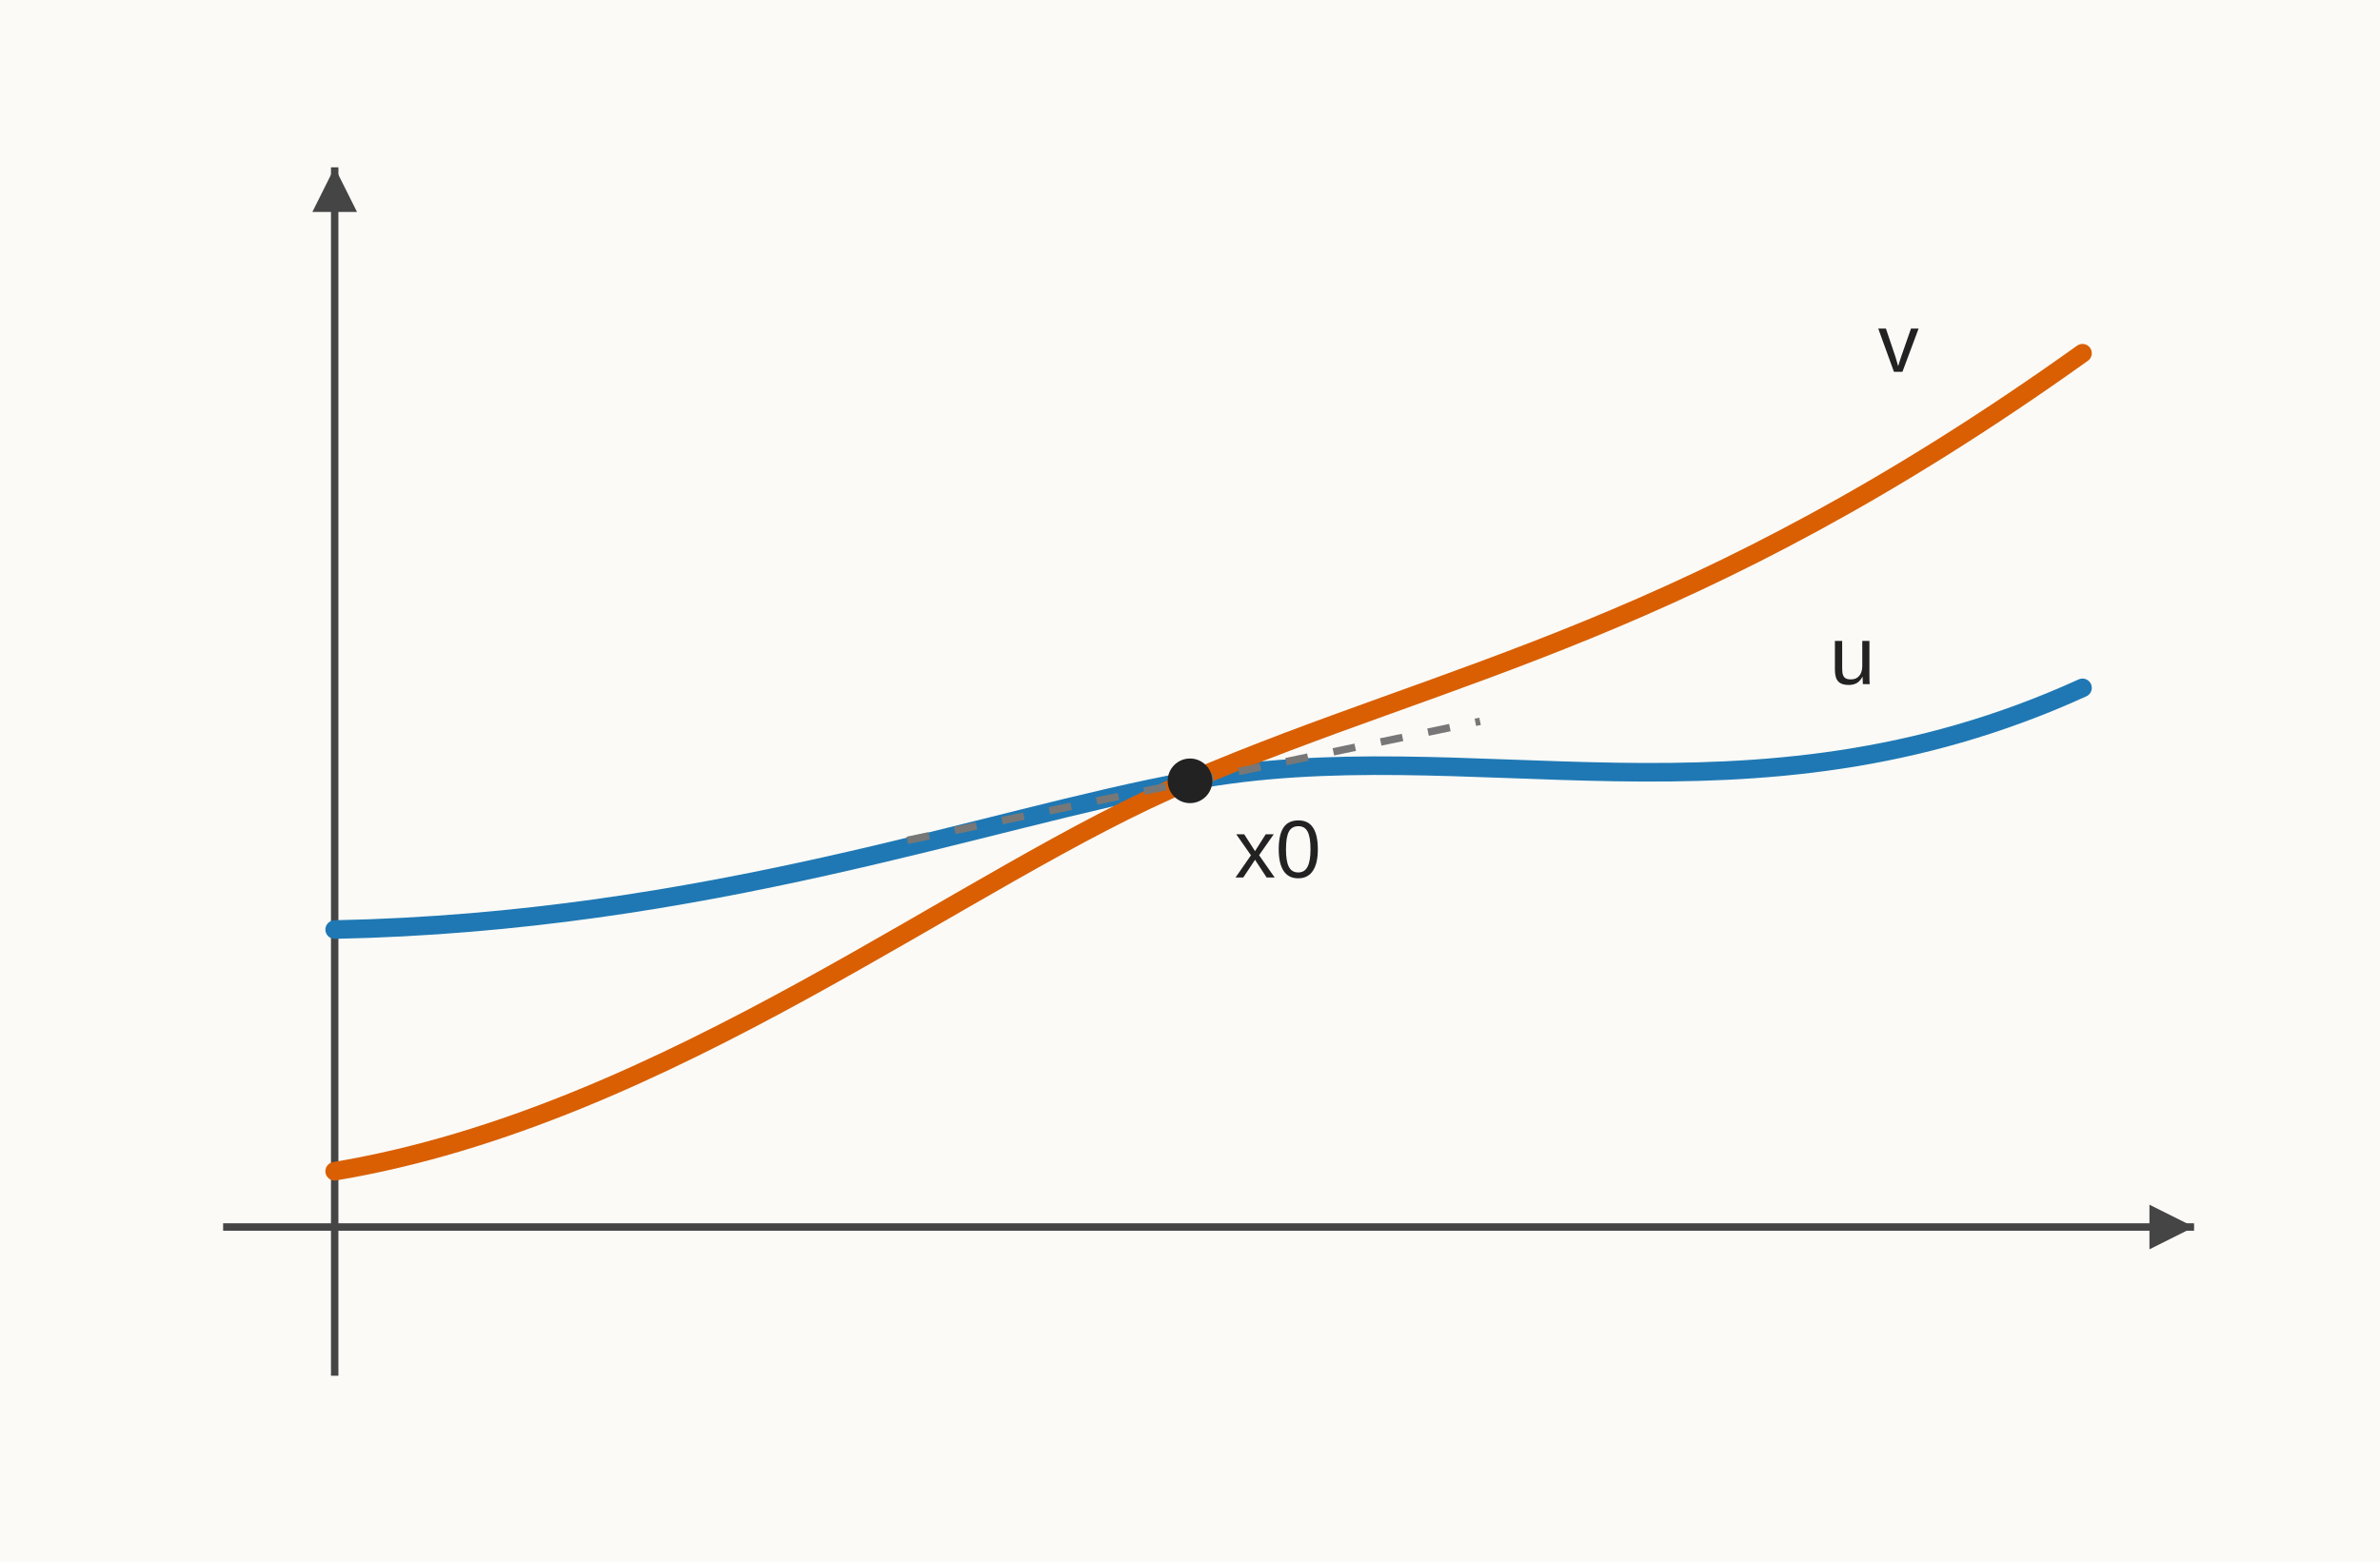
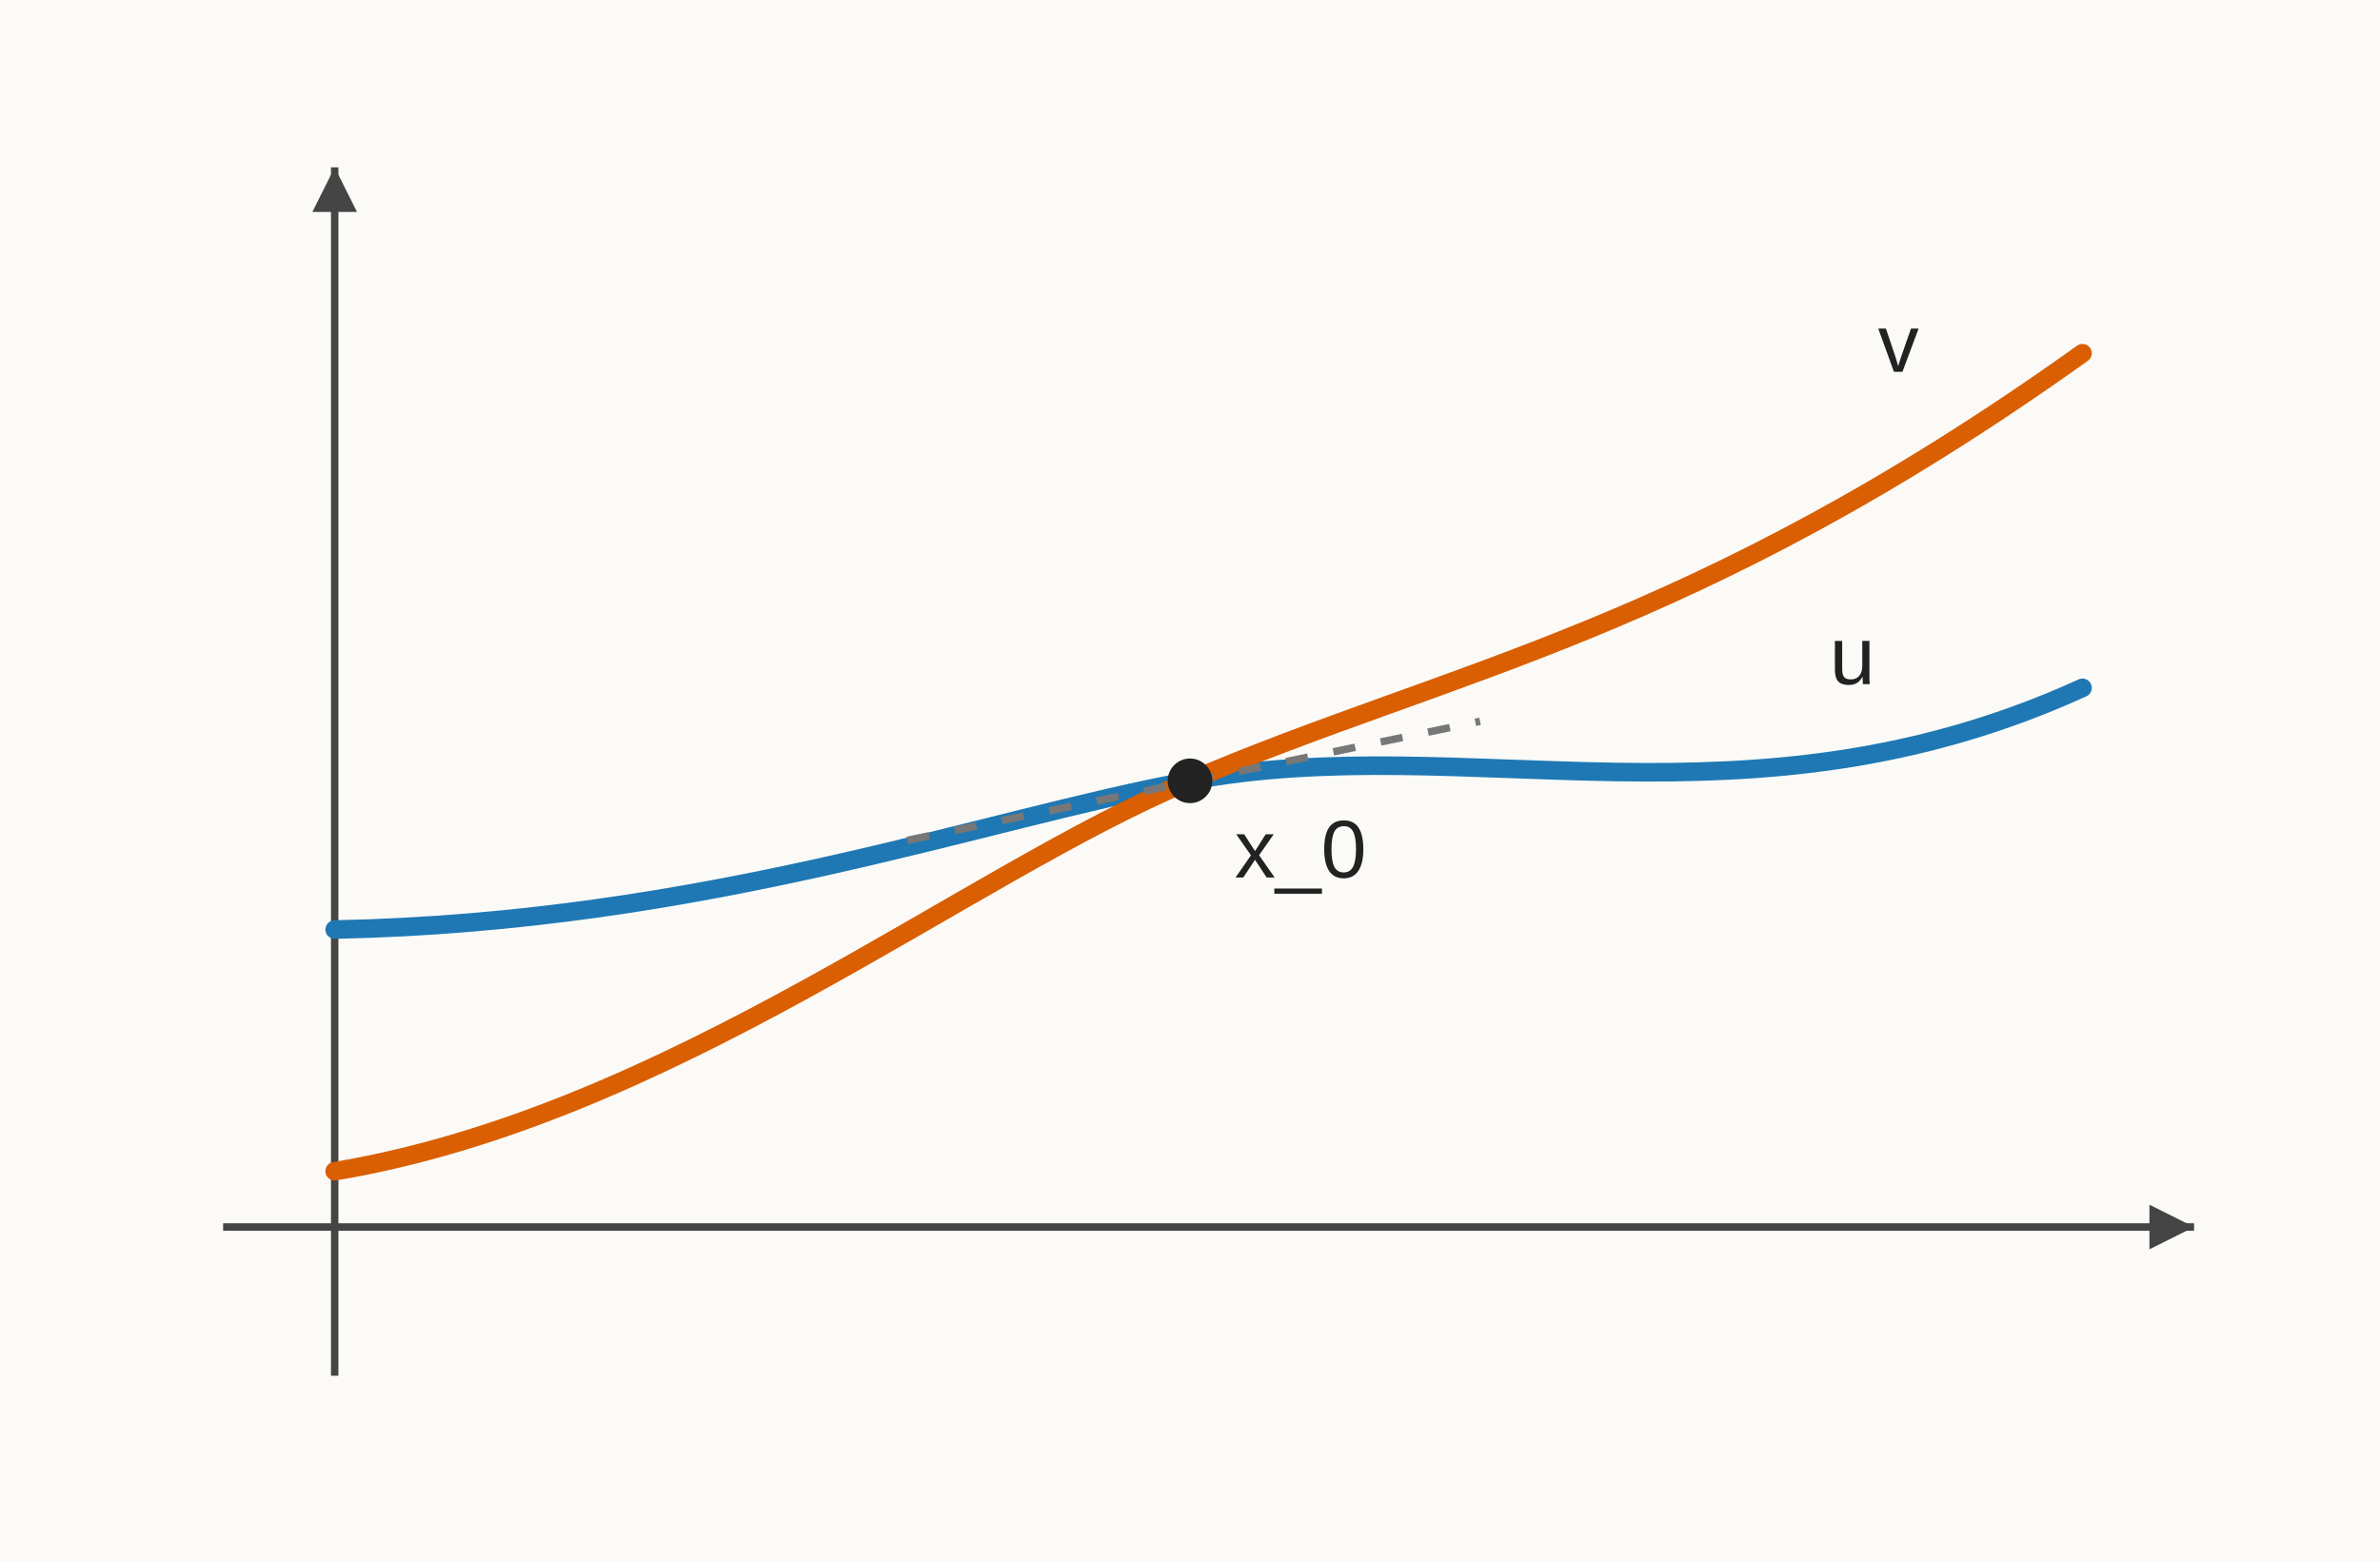
<svg xmlns="http://www.w3.org/2000/svg" width="640" height="420" viewBox="0 0 640 420" role="img" aria-labelledby="title desc">
  <rect width="640" height="420" fill="#fbfaf7" />
  <line x1="60" y1="330" x2="590" y2="330" stroke="#454545" stroke-width="2" />
  <line x1="90" y1="370" x2="90" y2="45" stroke="#454545" stroke-width="2" />
  <path d="M590 330 l-12 -6 l0 12 z" fill="#454545" />
  <path d="M90 45 l-6 12 l12 0 z" fill="#454545" />
  <path class="u" d="M90 250 C190 248, 265 220, 320 210 C395 196, 470 226, 560 185" />
  <path class="v" d="M90 315 C180 300, 260 235, 320 210 C390 180, 455 170, 560 95" />
  <line class="guide" x1="244" y1="226" x2="398" y2="194" />
  <circle class="mark" cx="320" cy="210" r="6" />
  <text x="492" y="184">u</text>
  <text x="505" y="100">v</text>
-   <text x="332" y="236">x0</text>
+   <text x="332" y="236">x_0</text>
  <style>
    .u { fill: none; stroke: #1f78b4; stroke-width: 5; stroke-linecap: round; }
    .v { fill: none; stroke: #d95f02; stroke-width: 5; stroke-linecap: round; }
    .w { fill: none; stroke: #1f78b4; stroke-width: 3; stroke-dasharray: 10 8; stroke-linecap: round; }
    .mark { fill: #222; }
    .guide { stroke: #777; stroke-width: 2; stroke-dasharray: 6 7; fill: none; }
    text { font-family: Arial, sans-serif; font-size: 22px; fill: #222; }
  </style>
</svg>
